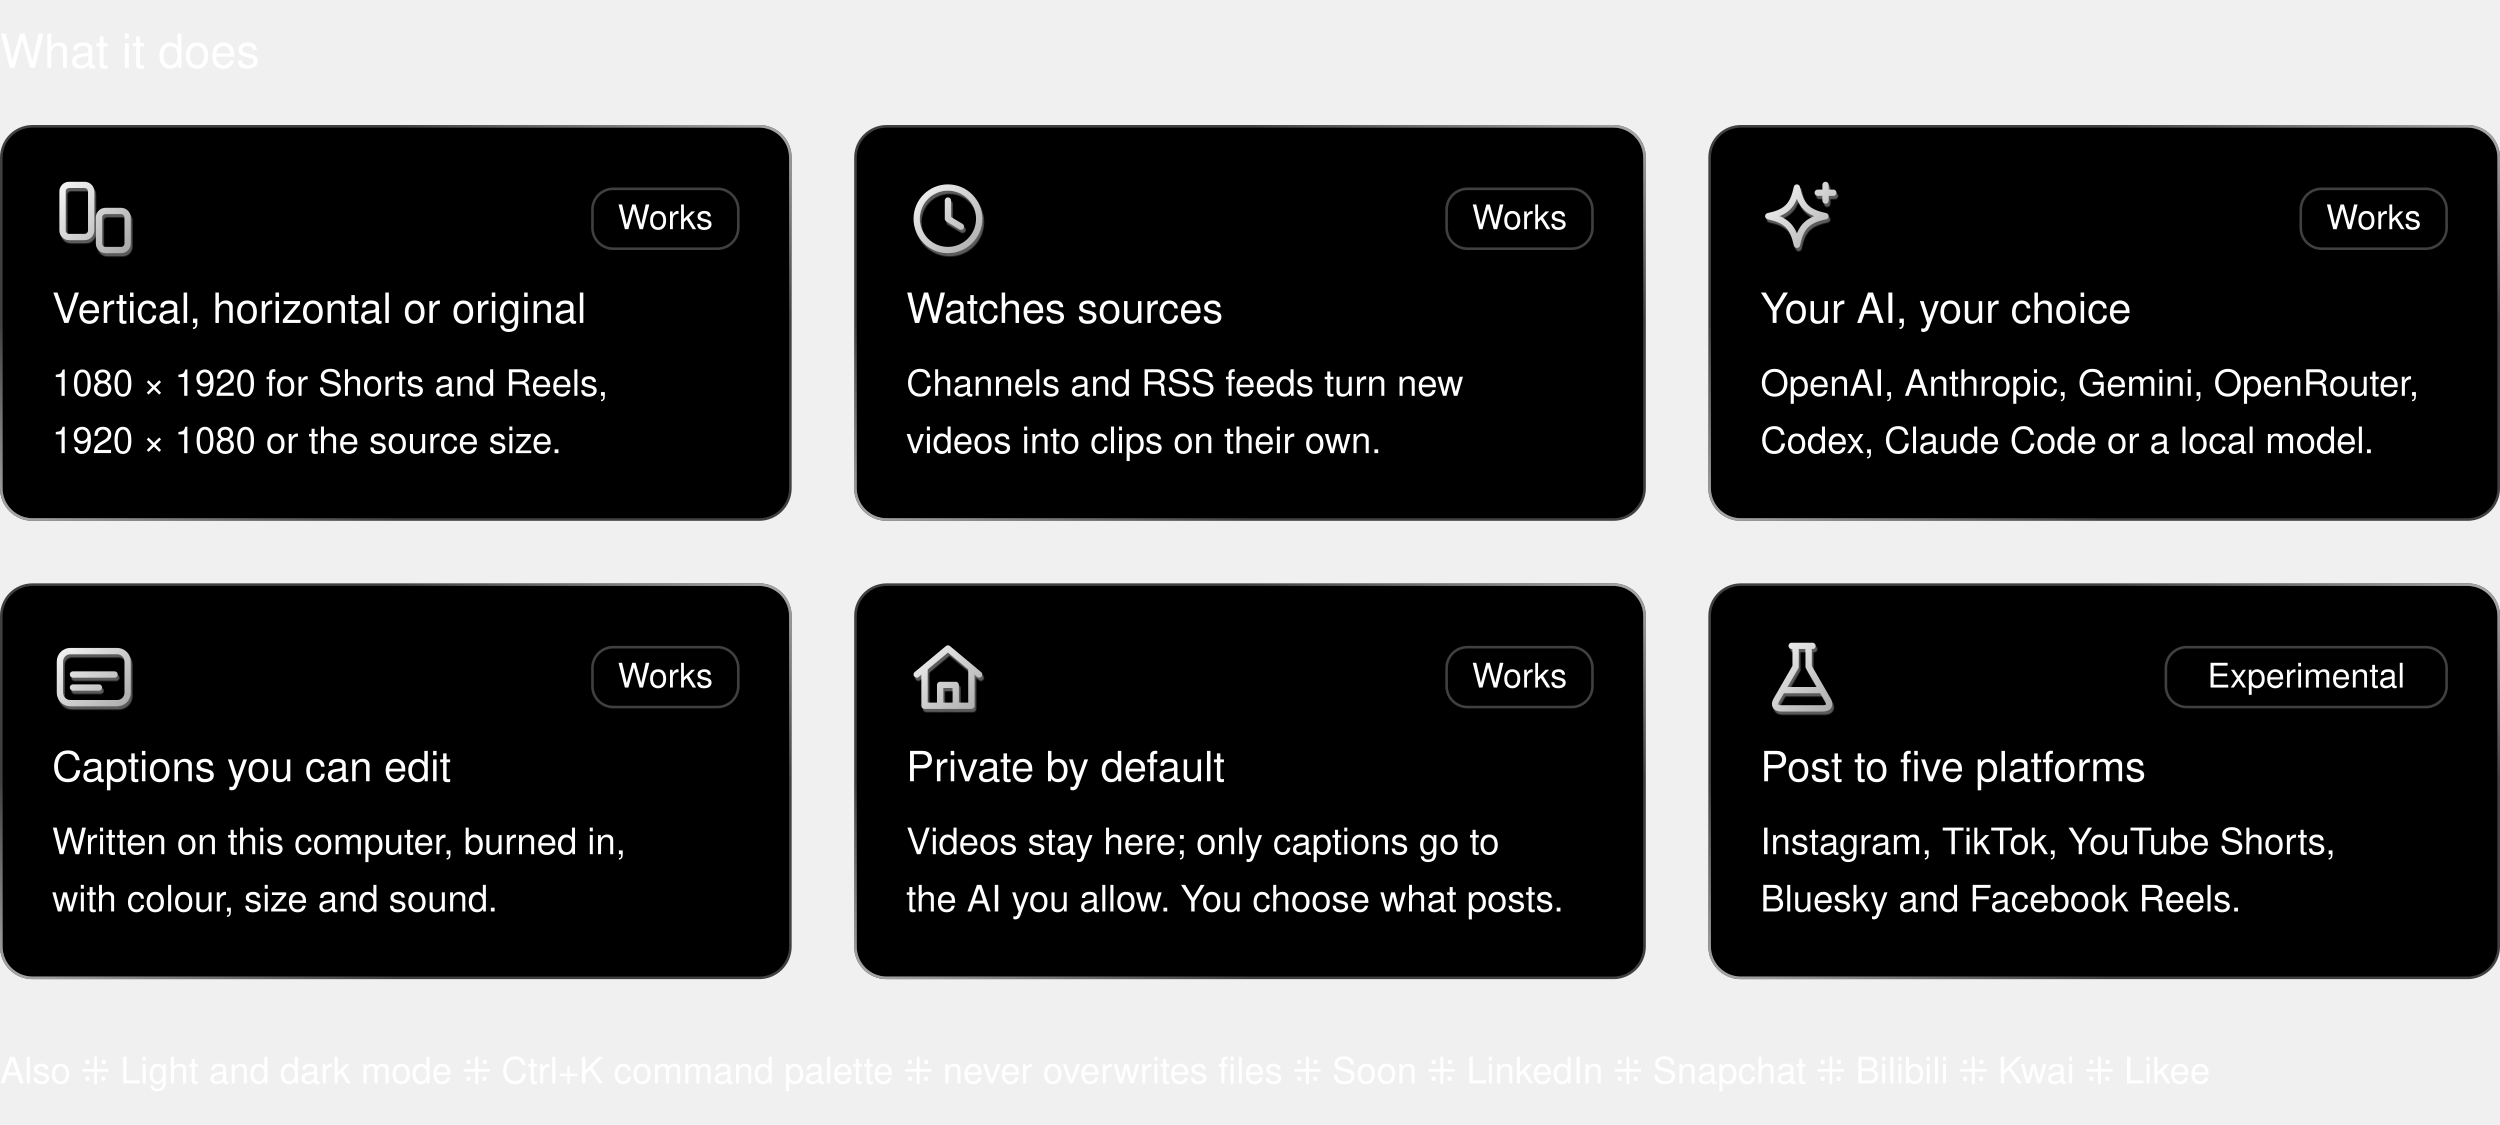
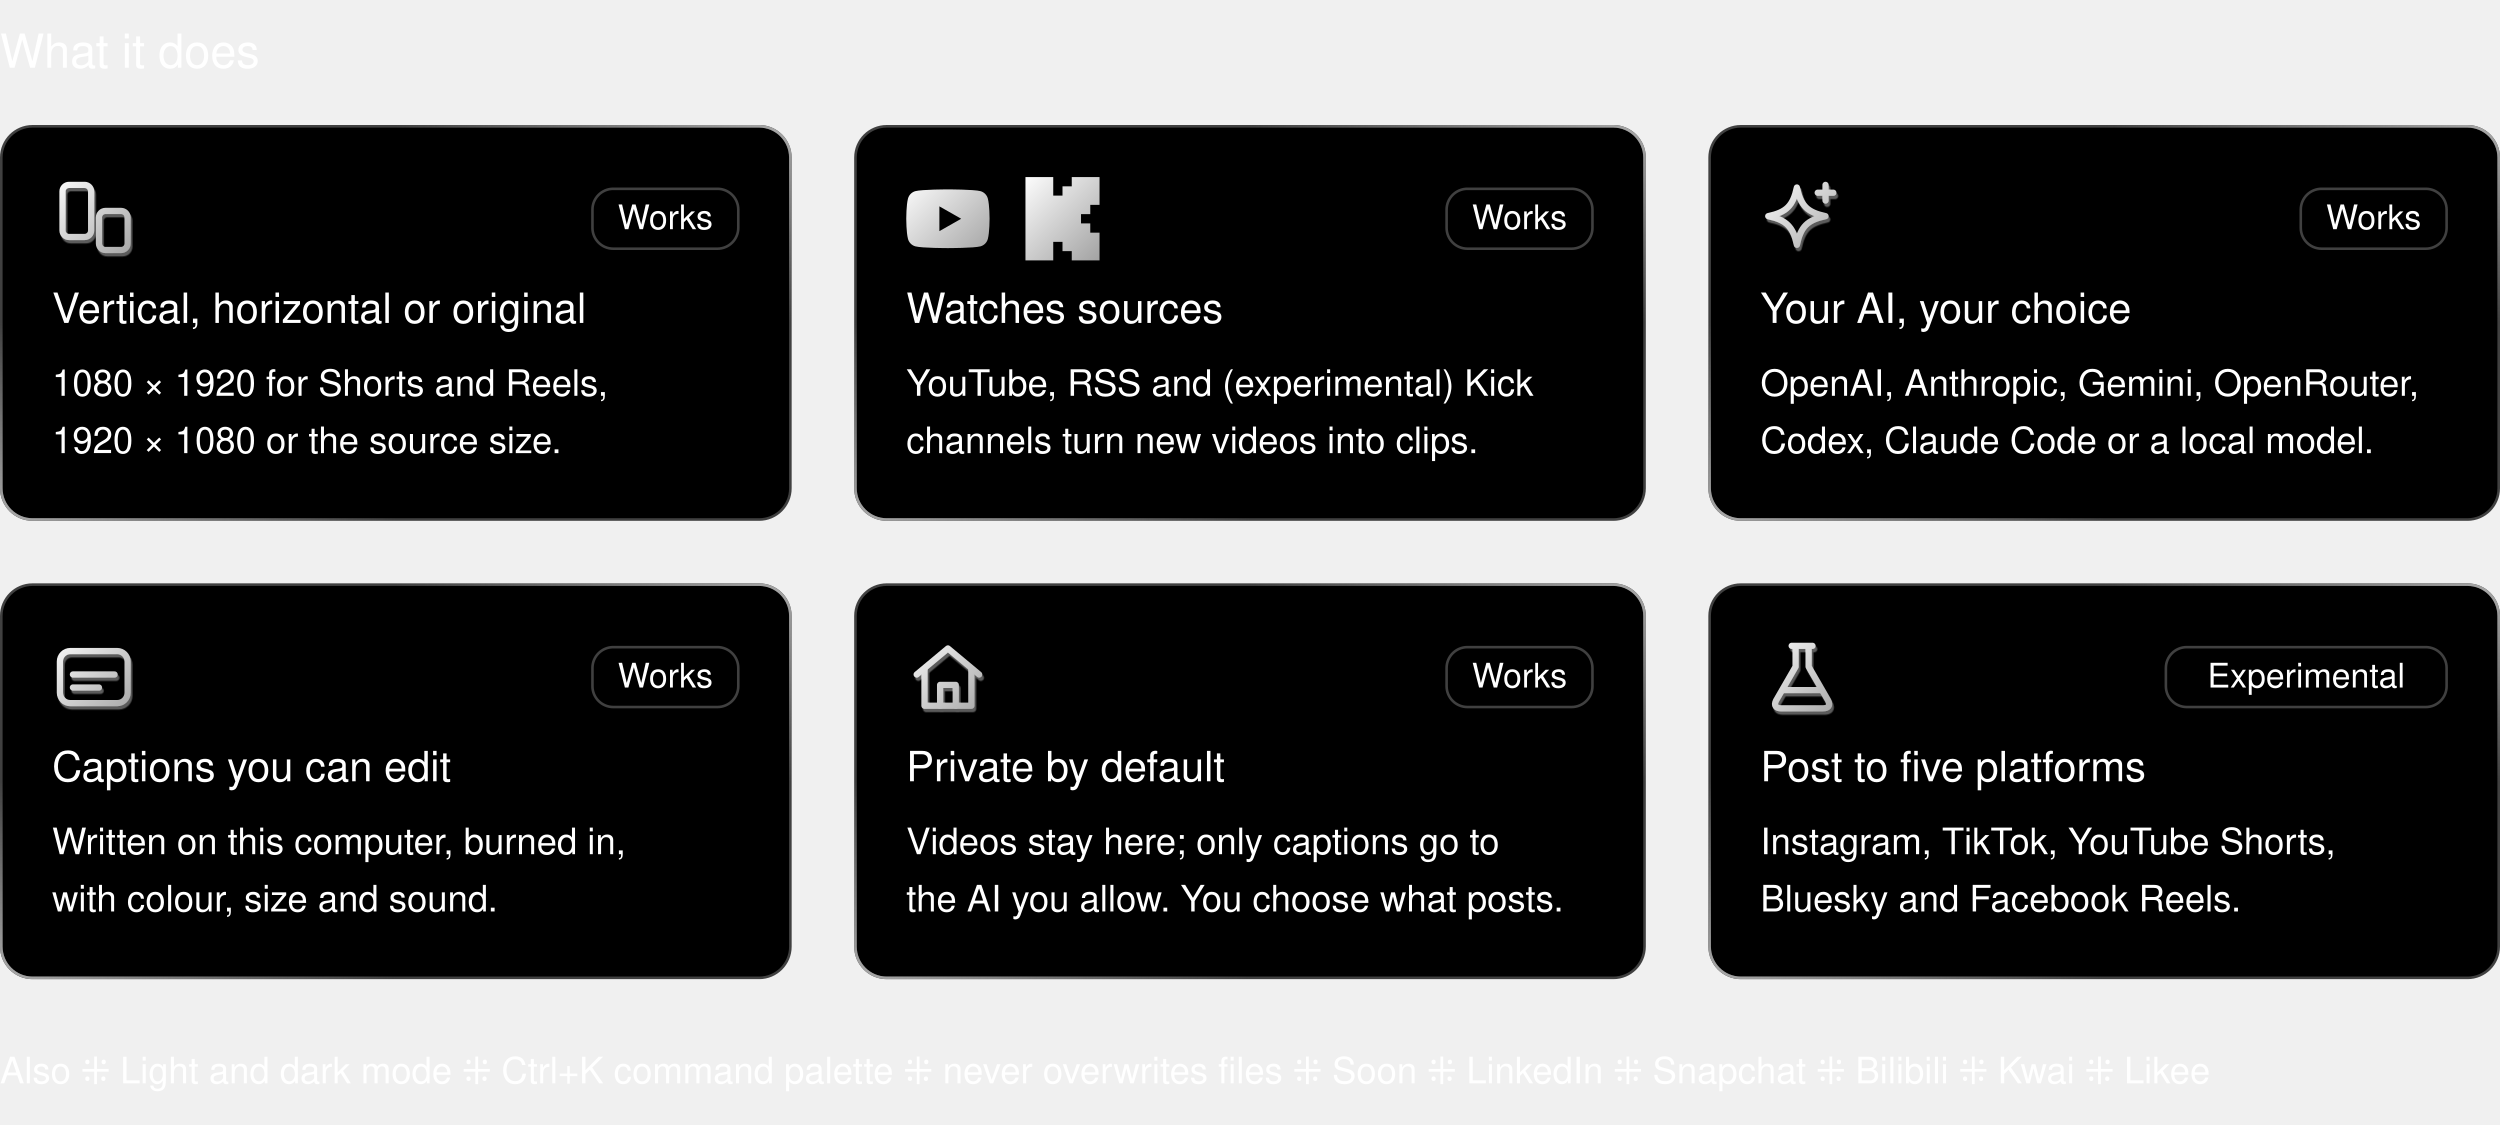
<svg xmlns="http://www.w3.org/2000/svg" width="960" height="432" viewBox="0 0 960 432" role="img" aria-label="What it does">
  <defs>
    <radialGradient id="tr" cx="1" cy="0" r="0.5" gradientUnits="objectBoundingBox">
      <stop offset="0" stop-color="#a9a9a9" />
      <stop offset="1" stop-color="#a9a9a9" stop-opacity="0" />
    </radialGradient>
    <radialGradient id="bl" cx="0" cy="1" r="0.5" gradientUnits="objectBoundingBox">
      <stop offset="0" stop-color="#a9a9a9" />
      <stop offset="1" stop-color="#a9a9a9" stop-opacity="0" />
    </radialGradient>
    <linearGradient id="face" x1="0" y1="0" x2="1" y2="1">
      <stop offset="0" stop-color="#ffffff" />
      <stop offset="1" stop-color="#a0a0a0" />
    </linearGradient>
    <linearGradient id="iface" x1="0" y1="0" x2="32" y2="32" gradientUnits="userSpaceOnUse">
      <stop offset="0" stop-color="#ffffff" />
      <stop offset="1" stop-color="#a0a0a0" />
    </linearGradient>
    <linearGradient id="iface24" x1="0" y1="0" x2="24" y2="24" gradientUnits="userSpaceOnUse">
      <stop offset="0" stop-color="#ffffff" />
      <stop offset="1" stop-color="#a0a0a0" />
    </linearGradient>
    <filter id="idepth" x="-20%" y="-20%" width="150%" height="150%">
      <feDropShadow dx="0.64" dy="1.28" stdDeviation="0.16" flood-color="#606060" flood-opacity="0.95" />
    </filter>
  </defs>
  <text x="0" y="26" font-size="18" font-weight="400" fill="#ffffff" text-anchor="start" font-family="&quot;Helvetica Neue&quot;, Helvetica, Arial, sans-serif">What it does</text>
  <rect x="0.5" y="48.5" width="303.0" height="151" rx="12" fill="#000000" stroke="#404040" />
  <rect x="0.5" y="48.5" width="303.0" height="151" rx="12" fill="none" stroke="url(#tr)" />
  <rect x="0.5" y="48.5" width="303.0" height="151" rx="12" fill="none" stroke="url(#bl)" />
  <svg x="20.0" y="68" width="32" height="32" viewBox="0 0 32 32" aria-hidden="true">
    <g fill="none" stroke="url(#iface)" stroke-width="2.4" stroke-linecap="round" stroke-linejoin="round" filter="url(#idepth)">
      <rect x="4" y="3" width="11" height="20" rx="2.5" />
      <rect x="18" y="13" width="11" height="15" rx="2.5" />
    </g>
  </svg>
  <rect x="227.5" y="72.5" width="56.0" height="23" rx="8" fill="none" stroke="#404040" />
  <text x="255.5" y="88" font-size="13" font-weight="400" fill="#ffffff" text-anchor="middle" font-family="&quot;Helvetica Neue&quot;, Helvetica, Arial, sans-serif">Works</text>
  <text x="20.0" y="124" font-size="16" font-weight="500" fill="#ffffff" text-anchor="start" font-family="&quot;Helvetica Neue&quot;, Helvetica, Arial, sans-serif">Vertical, horizontal or original</text>
  <text x="20.0" y="152" font-size="14" font-weight="400" fill="#ffffff" text-anchor="start" font-family="&quot;Helvetica Neue&quot;, Helvetica, Arial, sans-serif">1080 × 1920 for Shorts and Reels,</text>
  <text x="20.0" y="174" font-size="14" font-weight="400" fill="#ffffff" text-anchor="start" font-family="&quot;Helvetica Neue&quot;, Helvetica, Arial, sans-serif">1920 × 1080 or the source size.</text>
  <rect x="328.5" y="48.5" width="303.0" height="151" rx="12" fill="#000000" stroke="#404040" />
  <rect x="328.5" y="48.5" width="303.0" height="151" rx="12" fill="none" stroke="url(#tr)" />
  <rect x="328.5" y="48.5" width="303.0" height="151" rx="12" fill="none" stroke="url(#bl)" />
-   <svg x="348.0" y="68" width="32" height="32" viewBox="0 0 32 32" aria-hidden="true">
-     <g fill="none" stroke="url(#iface)" stroke-width="2.4" stroke-linecap="round" stroke-linejoin="round" filter="url(#idepth)">
-       <circle cx="16" cy="16" r="12" />
-       <path d="M16 9 V16 L21 19" />
-     </g>
+   <svg x="348.0" y="68" width="32" height="32" viewBox="0 0 24 24" aria-hidden="true">
+     <path fill="url(#iface24)" d="M23.498 6.186a3.016 3.016 0 0 0-2.122-2.136C19.505 3.545 12 3.545 12 3.545s-7.505 0-9.377.505A3.017 3.017 0 0 0 .502 6.186C0 8.07 0 12 0 12s0 3.93.502 5.814a3.016 3.016 0 0 0 2.122 2.136c1.871.505 9.376.505 9.376.505s7.505 0 9.377-.505a3.015 3.015 0 0 0 2.122-2.136C24 15.93 24 12 24 12s0-3.93-.502-5.814zM9.545 15.568V8.432L15.818 12l-6.273 3.568z" />
+   </svg>
+   <svg x="392.0" y="68" width="32" height="32" viewBox="0 0 24 24" aria-hidden="true">
+     <path fill="url(#iface24)" d="M1.333 0h8v5.333H12V2.667h2.667V0h8v8H20v2.667h-2.667v2.666H20V16h2.667v8h-8v-2.667H12v-2.666H9.333V24h-8Z" />
  </svg>
  <rect x="555.5" y="72.5" width="56.0" height="23" rx="8" fill="none" stroke="#404040" />
  <text x="583.5" y="88" font-size="13" font-weight="400" fill="#ffffff" text-anchor="middle" font-family="&quot;Helvetica Neue&quot;, Helvetica, Arial, sans-serif">Works</text>
  <text x="348.0" y="124" font-size="16" font-weight="500" fill="#ffffff" text-anchor="start" font-family="&quot;Helvetica Neue&quot;, Helvetica, Arial, sans-serif">Watches sources</text>
-   <text x="348.0" y="152" font-size="14" font-weight="400" fill="#ffffff" text-anchor="start" font-family="&quot;Helvetica Neue&quot;, Helvetica, Arial, sans-serif">Channels and RSS feeds turn new</text>
-   <text x="348.0" y="174" font-size="14" font-weight="400" fill="#ffffff" text-anchor="start" font-family="&quot;Helvetica Neue&quot;, Helvetica, Arial, sans-serif">videos into clips on their own.</text>
+   <text x="348.0" y="152" font-size="14" font-weight="400" fill="#ffffff" text-anchor="start" font-family="&quot;Helvetica Neue&quot;, Helvetica, Arial, sans-serif">YouTube, RSS and (experimental) Kick</text>
+   <text x="348.0" y="174" font-size="14" font-weight="400" fill="#ffffff" text-anchor="start" font-family="&quot;Helvetica Neue&quot;, Helvetica, Arial, sans-serif">channels turn new videos into clips.</text>
  <rect x="656.5" y="48.5" width="303.0" height="151" rx="12" fill="#000000" stroke="#404040" />
  <rect x="656.5" y="48.5" width="303.0" height="151" rx="12" fill="none" stroke="url(#tr)" />
  <rect x="656.5" y="48.5" width="303.0" height="151" rx="12" fill="none" stroke="url(#bl)" />
  <svg x="676.0" y="68" width="32" height="32" viewBox="0 0 32 32" aria-hidden="true">
    <g fill="none" stroke="url(#iface)" stroke-width="2.4" stroke-linecap="round" stroke-linejoin="round" filter="url(#idepth)">
      <path d="M14 4 C15.5 11 18 13.5 25 15 C18 16.5 15.5 19 14 26 C12.5 19 10 16.5 3 15 C10 13.5 12.5 11 14 4 Z" />
      <path d="M25 3 V9 M22 6 H28" />
    </g>
  </svg>
  <rect x="883.5" y="72.5" width="56.0" height="23" rx="8" fill="none" stroke="#404040" />
  <text x="911.5" y="88" font-size="13" font-weight="400" fill="#ffffff" text-anchor="middle" font-family="&quot;Helvetica Neue&quot;, Helvetica, Arial, sans-serif">Works</text>
  <text x="676.0" y="124" font-size="16" font-weight="500" fill="#ffffff" text-anchor="start" font-family="&quot;Helvetica Neue&quot;, Helvetica, Arial, sans-serif">Your AI, your choice</text>
  <text x="676.0" y="152" font-size="14" font-weight="400" fill="#ffffff" text-anchor="start" font-family="&quot;Helvetica Neue&quot;, Helvetica, Arial, sans-serif">OpenAI, Anthropic, Gemini, OpenRouter,</text>
  <text x="676.0" y="174" font-size="14" font-weight="400" fill="#ffffff" text-anchor="start" font-family="&quot;Helvetica Neue&quot;, Helvetica, Arial, sans-serif">Codex, Claude Code or a local model.</text>
  <rect x="0.5" y="224.5" width="303.0" height="151" rx="12" fill="#000000" stroke="#404040" />
  <rect x="0.5" y="224.5" width="303.0" height="151" rx="12" fill="none" stroke="url(#tr)" />
  <rect x="0.5" y="224.5" width="303.0" height="151" rx="12" fill="none" stroke="url(#bl)" />
  <svg x="20.0" y="244" width="32" height="32" viewBox="0 0 32 32" aria-hidden="true">
    <g fill="none" stroke="url(#iface)" stroke-width="2.4" stroke-linecap="round" stroke-linejoin="round" filter="url(#idepth)">
      <rect x="3" y="6" width="26" height="20" rx="4" />
      <path d="M8 15 H24 M8 20 H18" />
    </g>
  </svg>
  <rect x="227.5" y="248.5" width="56.0" height="23" rx="8" fill="none" stroke="#404040" />
  <text x="255.5" y="264" font-size="13" font-weight="400" fill="#ffffff" text-anchor="middle" font-family="&quot;Helvetica Neue&quot;, Helvetica, Arial, sans-serif">Works</text>
  <text x="20.0" y="300" font-size="16" font-weight="500" fill="#ffffff" text-anchor="start" font-family="&quot;Helvetica Neue&quot;, Helvetica, Arial, sans-serif">Captions you can edit</text>
  <text x="20.0" y="328" font-size="14" font-weight="400" fill="#ffffff" text-anchor="start" font-family="&quot;Helvetica Neue&quot;, Helvetica, Arial, sans-serif">Written on this computer, burned in,</text>
  <text x="20.0" y="350" font-size="14" font-weight="400" fill="#ffffff" text-anchor="start" font-family="&quot;Helvetica Neue&quot;, Helvetica, Arial, sans-serif">with colour, size and sound.</text>
  <rect x="328.5" y="224.5" width="303.0" height="151" rx="12" fill="#000000" stroke="#404040" />
  <rect x="328.5" y="224.5" width="303.0" height="151" rx="12" fill="none" stroke="url(#tr)" />
  <rect x="328.5" y="224.5" width="303.0" height="151" rx="12" fill="none" stroke="url(#bl)" />
  <svg x="348.0" y="244" width="32" height="32" viewBox="0 0 32 32" aria-hidden="true">
    <g fill="none" stroke="url(#iface)" stroke-width="2.4" stroke-linecap="round" stroke-linejoin="round" filter="url(#idepth)">
      <path d="M4 15 L16 5 L28 15" />
      <path d="M7 13 V27 H25 V13" />
      <path d="M13 27 V19 H19 V27" />
    </g>
  </svg>
  <rect x="555.5" y="248.5" width="56.0" height="23" rx="8" fill="none" stroke="#404040" />
  <text x="583.5" y="264" font-size="13" font-weight="400" fill="#ffffff" text-anchor="middle" font-family="&quot;Helvetica Neue&quot;, Helvetica, Arial, sans-serif">Works</text>
  <text x="348.0" y="300" font-size="16" font-weight="500" fill="#ffffff" text-anchor="start" font-family="&quot;Helvetica Neue&quot;, Helvetica, Arial, sans-serif">Private by default</text>
  <text x="348.0" y="328" font-size="14" font-weight="400" fill="#ffffff" text-anchor="start" font-family="&quot;Helvetica Neue&quot;, Helvetica, Arial, sans-serif">Videos stay here; only captions go to</text>
  <text x="348.0" y="350" font-size="14" font-weight="400" fill="#ffffff" text-anchor="start" font-family="&quot;Helvetica Neue&quot;, Helvetica, Arial, sans-serif">the AI you allow. You choose what posts.</text>
  <rect x="656.5" y="224.5" width="303.0" height="151" rx="12" fill="#000000" stroke="#404040" />
  <rect x="656.5" y="224.5" width="303.0" height="151" rx="12" fill="none" stroke="url(#tr)" />
  <rect x="656.5" y="224.5" width="303.0" height="151" rx="12" fill="none" stroke="url(#bl)" />
  <svg x="676.0" y="244" width="32" height="32" viewBox="0 0 32 32" aria-hidden="true">
    <g fill="none" stroke="url(#iface)" stroke-width="2.4" stroke-linecap="round" stroke-linejoin="round" filter="url(#idepth)">
      <path d="M12 4 H20 M13.5 4 V12 L6 25 C5 27 6 28 8 28 H24 C26 28 27 27 26 25 L18.5 12 V4" />
      <path d="M9 21 H23" />
    </g>
  </svg>
  <rect x="831.7" y="248.5" width="107.8" height="23" rx="8" fill="none" stroke="#404040" />
  <text x="885.6" y="264" font-size="13" font-weight="400" fill="#ffffff" text-anchor="middle" font-family="&quot;Helvetica Neue&quot;, Helvetica, Arial, sans-serif">Experimental</text>
  <text x="676.0" y="300" font-size="16" font-weight="500" fill="#ffffff" text-anchor="start" font-family="&quot;Helvetica Neue&quot;, Helvetica, Arial, sans-serif">Post to five platforms</text>
  <text x="676.0" y="328" font-size="14" font-weight="400" fill="#ffffff" text-anchor="start" font-family="&quot;Helvetica Neue&quot;, Helvetica, Arial, sans-serif">Instagram, TikTok, YouTube Shorts,</text>
  <text x="676.0" y="350" font-size="14" font-weight="400" fill="#ffffff" text-anchor="start" font-family="&quot;Helvetica Neue&quot;, Helvetica, Arial, sans-serif">Bluesky and Facebook Reels.</text>
  <text x="0" y="416" font-size="14" font-weight="400" fill="#ffffff" text-anchor="start" font-family="&quot;Helvetica Neue&quot;, Helvetica, Arial, sans-serif">Also ⁜ Light and dark mode ⁜ Ctrl+K command palette ⁜ never overwrites files ⁜ Soon ⁜ LinkedIn ⁜ Snapchat ⁜ Bilibili ⁜ Kwai ⁜ Likee</text>
</svg>
